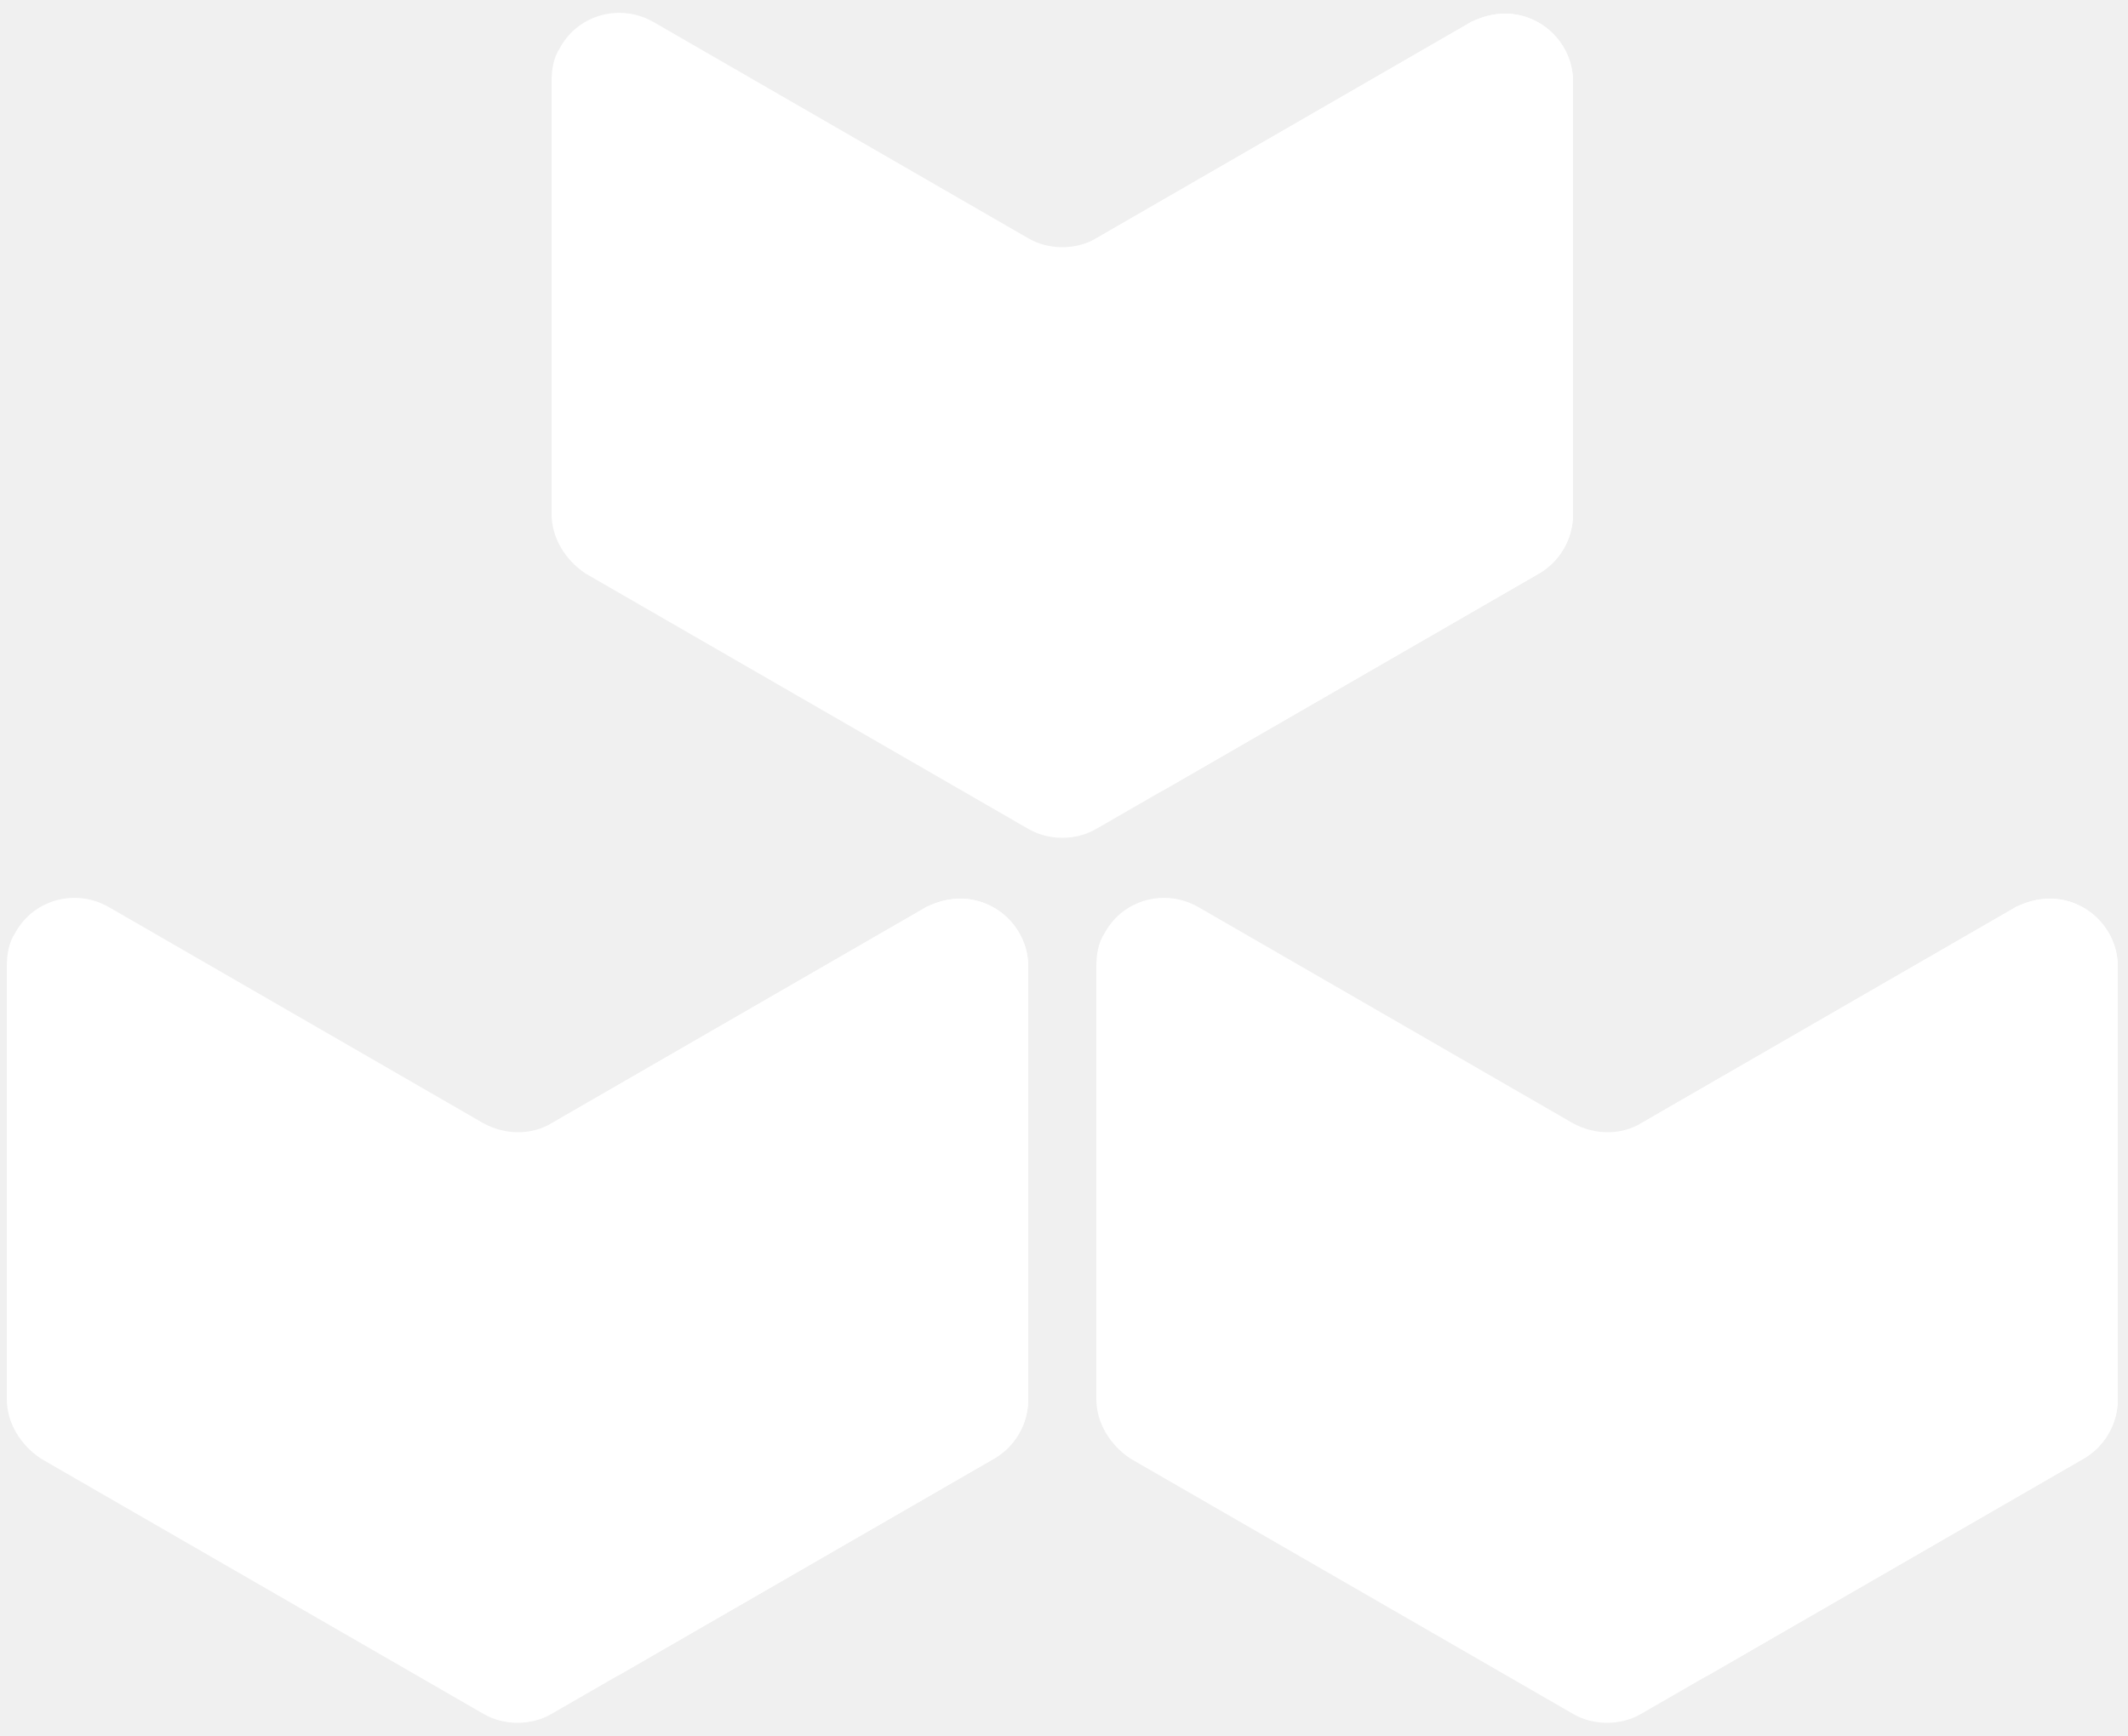
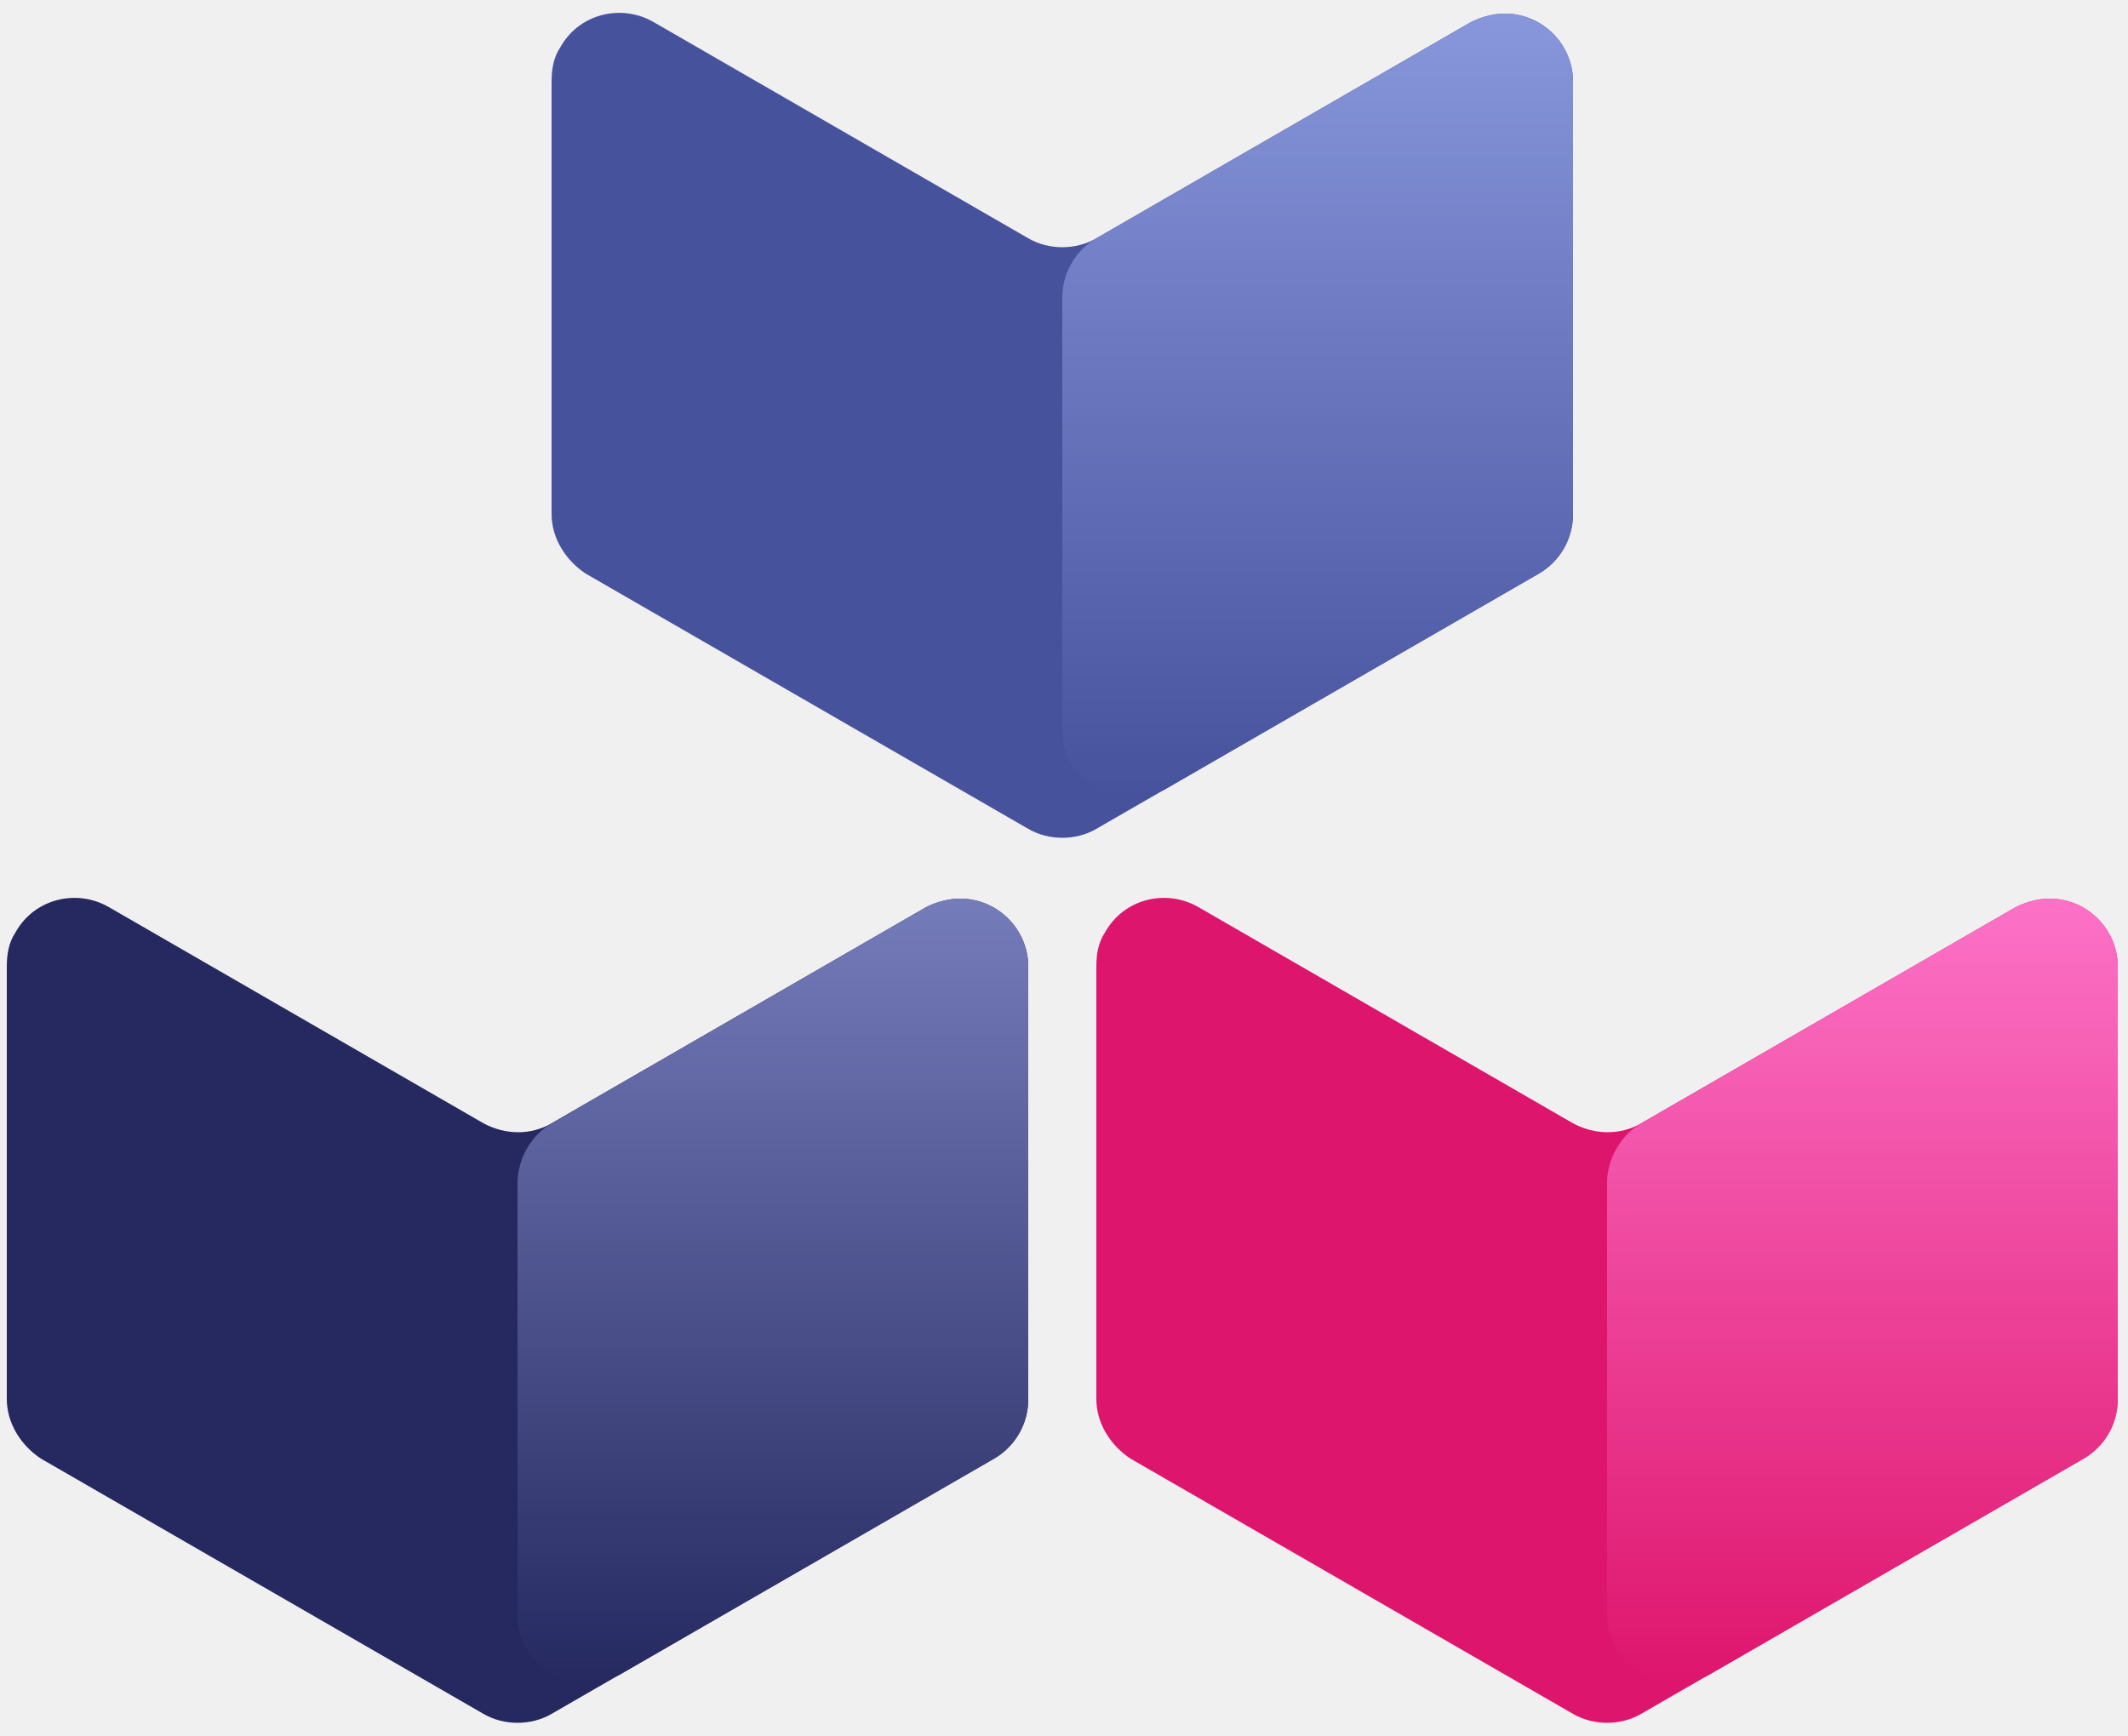
<svg xmlns="http://www.w3.org/2000/svg" version="1.1" id="Layer_1" x="0px" y="0px" viewBox="0 0 125 102" xml:space="preserve">
  <style type="text/css">
	.st0{enable-background:new    ;}
- 	.st1{fill:#fff;}
- 	.st2{fill:#fff;}
- 	.st3{fill:#fff;}
+ 	.st1{fill:#242960;}
+ 	.st2{fill:#DF0A6B;}
+ 	.st3{fill:#DE156C;}
	.st4{fill:url(#SVGID_1_);}
- 	.st5{fill:#fff;}
+ 	.st5{fill:#47529D;}
	.st6{fill:url(#SVGID_2_);}
- 	.st7{fill:#fff;}
+ 	.st7{fill:#252960;}
	.st8{fill:url(#SVGID_3_);}
</style>
  <g transform="translate(108 98)">
    <g transform="translate(64 54)">
      <path class="st3" d="M-79.6-86l-22-12.7c-1.9-1.1-4.4-0.5-5.5,1.5c-0.4,0.6-0.5,1.3-0.5,2v25.4c0,1.4,0.8,2.7,2,3.5l26,15    c1.2,0.7,2.8,0.7,4,0l26-15c1.2-0.7,2-2,2-3.5v-25.4c0-2.2-1.8-4-4-4c-0.7,0-1.4,0.2-2,0.5l-22,12.7C-76.8-85.3-78.3-85.3-79.6-86    z" />
      <linearGradient id="SVGID_1_" gradientUnits="userSpaceOnUse" x1="-916.093" y1="430.414" x2="-916.093" y2="429.414" gradientTransform="matrix(30 0 0 -46.1386 27420.227 19759.463)">
-         <stop offset="0" style="stop-color:#fff" />
-         <stop offset="1" style="stop-color:#fff" />
+         <stop offset="0" style="stop-color:#FC72C7" />
+         <stop offset="1" style="stop-color:#DE156C" />
      </linearGradient>
      <path class="st4" d="M-77.6-82.5v25.4c0,2.2,1.8,4,4,4c0.7,0,1.4-0.2,2-0.5l22-12.7c1.2-0.7,2-2,2-3.5v-25.4c0-2.2-1.8-4-4-4    c-0.7,0-1.4,0.2-2,0.5l-22,12.7C-76.8-85.3-77.6-83.9-77.6-82.5z" />
    </g>
    <g transform="translate(32)">
      <path class="st5" d="M-53.6-96.7l-22,12.7c-1.2,0.7-2.8,0.7-4,0l-22-12.7c-1.9-1.1-4.4-0.5-5.5,1.5c-0.4,0.6-0.5,1.3-0.5,2v25.4    c0,1.4,0.8,2.7,2,3.5l26,15c1.2,0.7,2.8,0.7,4,0l26-15c1.2-0.7,2-2,2-3.5v-25.4c0-2.2-1.8-4-4-4C-52.3-97.2-53-97-53.6-96.7z" />
      <linearGradient id="SVGID_2_" gradientUnits="userSpaceOnUse" x1="-884.093" y1="484.414" x2="-884.093" y2="483.414" gradientTransform="matrix(30 0 0 -46.1386 26460.227 22252.947)">
-         <stop offset="0" style="stop-color:#fff" />
-         <stop offset="1" style="stop-color:#fff" />
+         <stop offset="0" style="stop-color:#8896DB" />
+         <stop offset="1" style="stop-color:#47529D" />
      </linearGradient>
      <path class="st6" d="M-53.6-96.7l-22,12.7c-1.2,0.7-2,2-2,3.5v25.4c0,2.2,1.8,4,4,4c0.7,0,1.4-0.2,2-0.5l22-12.7    c1.2-0.7,2-2,2-3.5v-25.4c0-2.2-1.8-4-4-4C-52.3-97.2-53-97-53.6-96.7z" />
    </g>
    <g transform="translate(0 52)">
      <path class="st7" d="M-79.6-84l-22-12.7c-1.9-1.1-4.4-0.5-5.5,1.5c-0.4,0.6-0.5,1.3-0.5,2v25.4c0,1.4,0.8,2.7,2,3.5l26,15    c1.2,0.7,2.8,0.7,4,0l26-15c1.2-0.7,2-2,2-3.5v-25.4c0-2.2-1.8-4-4-4c-0.7,0-1.4,0.2-2,0.5l-22,12.7C-76.8-83.3-78.3-83.3-79.6-84    z" />
      <linearGradient id="SVGID_3_" gradientUnits="userSpaceOnUse" x1="-852.093" y1="432.414" x2="-852.093" y2="431.414" gradientTransform="matrix(30 0 0 -46.1386 25500.227 19853.738)">
-         <stop offset="0" style="stop-color:#fff" />
-         <stop offset="1" style="stop-color:#fff" />
+         <stop offset="0" style="stop-color:#757CBA" />
+         <stop offset="1" style="stop-color:#252960" />
      </linearGradient>
      <path class="st8" d="M-77.6-80.5v25.4c0,2.2,1.8,4,4,4c0.7,0,1.4-0.2,2-0.5l22-12.7c1.2-0.7,2-2,2-3.5v-25.4c0-2.2-1.8-4-4-4    c-0.7,0-1.4,0.2-2,0.5l-22,12.7C-76.8-83.3-77.6-81.9-77.6-80.5z" />
    </g>
  </g>
</svg>
